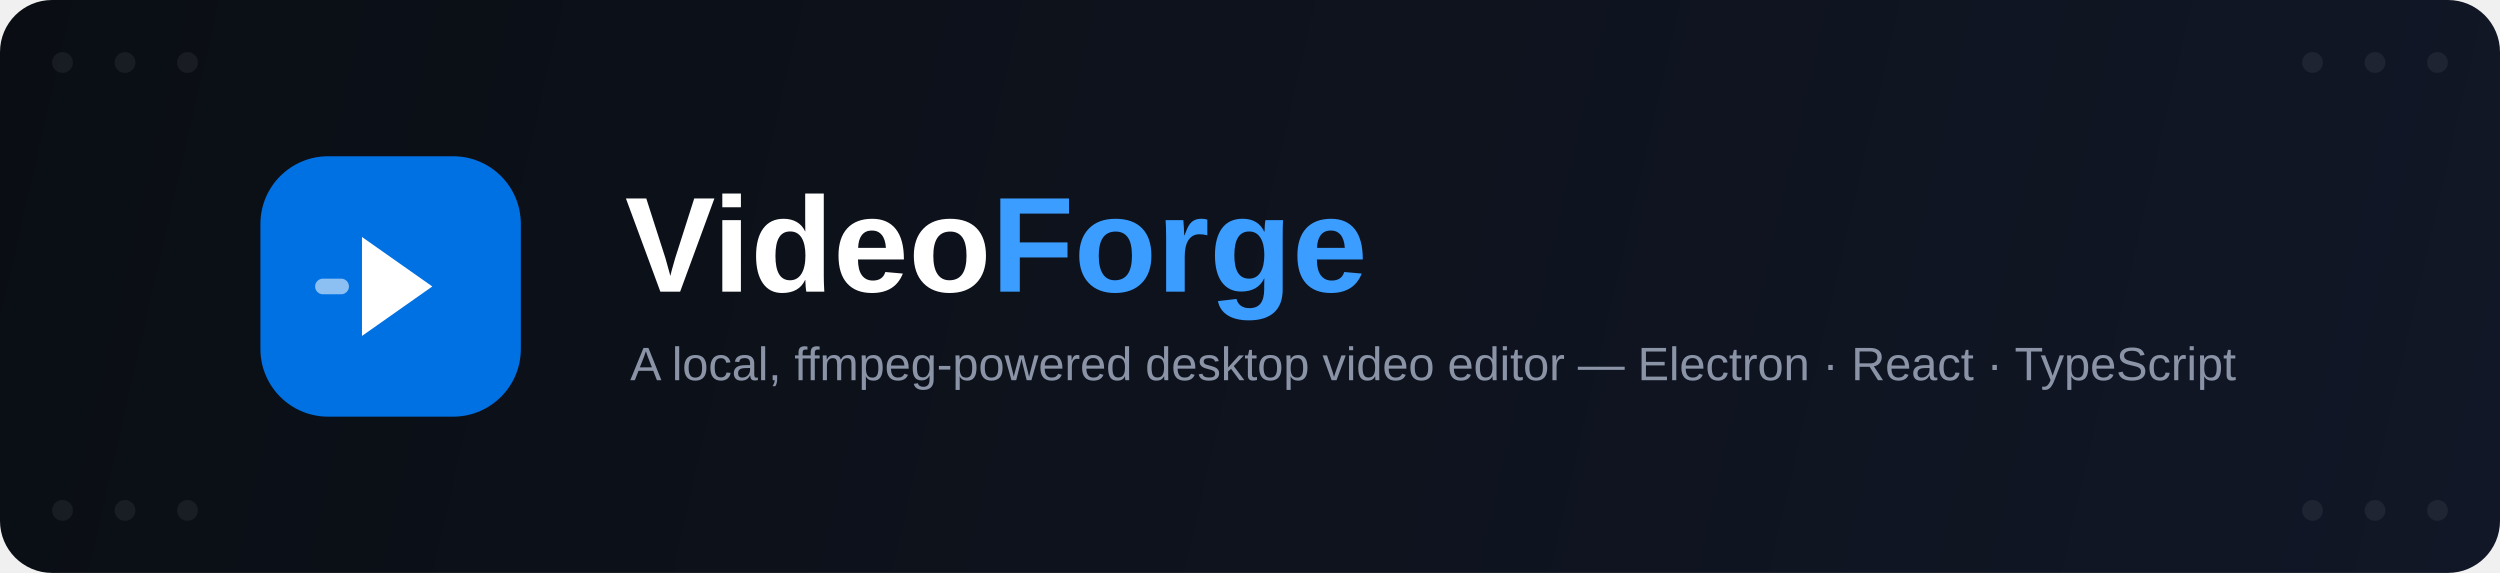
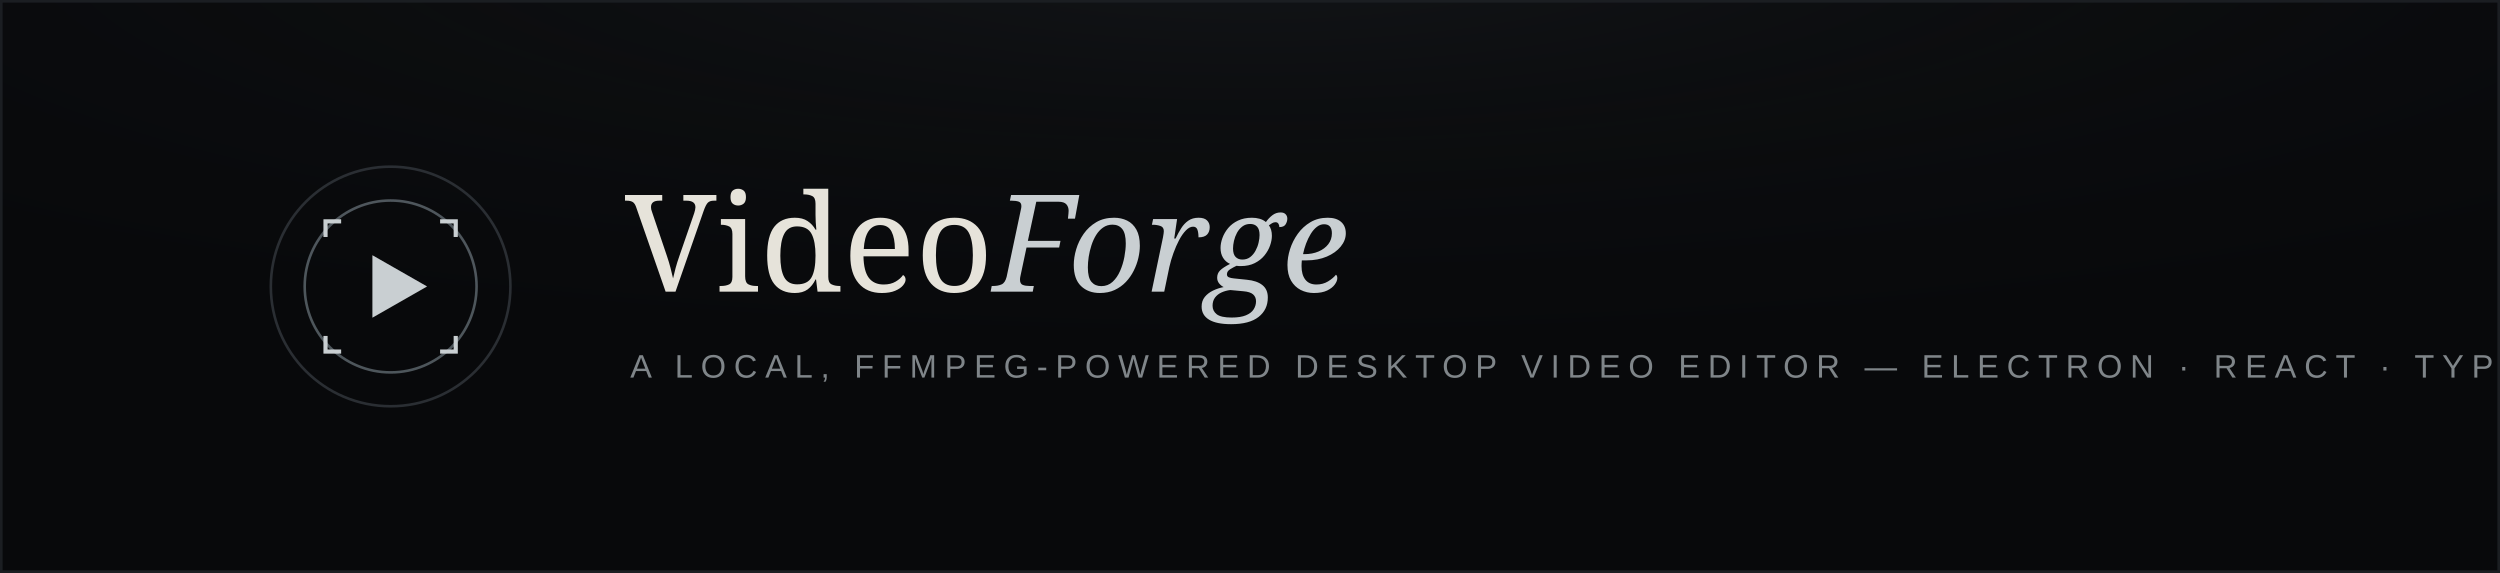
<svg xmlns="http://www.w3.org/2000/svg" width="960" height="220" viewBox="0 0 960 220">
  <defs>
-     <linearGradient id="bg" x1="0" y1="0" x2="960" y2="220" gradientUnits="userSpaceOnUse">
-       <stop offset="0" stop-color="#0a0e14" />
-       <stop offset="1" stop-color="#111726" />
-     </linearGradient>
+     <radialGradient id="glow" cx="50%" cy="-10%" r="80%">
+       <stop offset="0" stop-color="#7c8891" stop-opacity="0.10" />
+       <stop offset="1" stop-color="#08090b" stop-opacity="0" />
+     </radialGradient>
  </defs>
-   <rect width="960" height="220" rx="20" fill="url(#bg)" />
-   <g fill="#ffffff" opacity="0.06">
-     <circle cx="24" cy="24" r="4" />
-     <circle cx="48" cy="24" r="4" />
-     <circle cx="72" cy="24" r="4" />
-     <circle cx="24" cy="196" r="4" />
-     <circle cx="48" cy="196" r="4" />
-     <circle cx="72" cy="196" r="4" />
-     <circle cx="888" cy="24" r="4" />
-     <circle cx="912" cy="24" r="4" />
-     <circle cx="936" cy="24" r="4" />
-     <circle cx="888" cy="196" r="4" />
-     <circle cx="912" cy="196" r="4" />
-     <circle cx="936" cy="196" r="4" />
+   <rect width="960" height="220" fill="#08090b" />
+   <rect width="960" height="220" fill="url(#glow)" />
+   <rect x="0.5" y="0.5" width="959" height="219" fill="none" stroke="#1b1e22" stroke-width="1" />
+   <g transform="translate(100,60)">
+     <circle cx="50" cy="50" r="46" stroke="#2a2e33" stroke-width="1" fill="none" />
+     <circle cx="50" cy="50" r="33" stroke="#7c8891" stroke-width="1" fill="none" opacity="0.6" />
+     <path d="M31 25H25v6" stroke="#c9cfd2" stroke-width="1.6" fill="none" />
+     <path d="M69 25h6v6" stroke="#c9cfd2" stroke-width="1.6" fill="none" />
+     <path d="M31 75H25v-6" stroke="#c9cfd2" stroke-width="1.6" fill="none" />
+     <path d="M69 75h6v-6" stroke="#c9cfd2" stroke-width="1.6" fill="none" />
+     <path d="M43 38L64 50L43 62V38Z" fill="#c9cfd2" />
  </g>
-   <g transform="translate(100,60)">
-     <rect x="0" y="0" width="100" height="100" rx="26" fill="#0071e3" />
-     <path d="M39 31L66 50L39 69V31Z" fill="#ffffff" />
-     <path d="M24 50H31" stroke="#ffffff" stroke-width="6" stroke-linecap="round" opacity="0.55" />
-   </g>
-   <text x="240" y="112" font-family="Arial, Helvetica, sans-serif" font-size="52" font-weight="700" fill="#ffffff">
-     Video<tspan fill="#3b9dff">Forge</tspan>
+   <text x="240" y="112" font-family="'Cormorant Garamond', Georgia, serif" font-size="52" font-weight="500" fill="#e6e3da">
+     Video<tspan font-style="italic" fill="#c9cfd2">Forge</tspan>
  </text>
-   <text x="242" y="146" font-family="Arial, Helvetica, sans-serif" font-size="18" fill="#8a94a6">
-     A local, ffmpeg-powered desktop video editor — Electron · React · TypeScript
+   <text x="242" y="145" font-family="'Jost', Arial, sans-serif" font-size="12.5" letter-spacing="3" fill="#7f8589">
+     A LOCAL, FFMPEG-POWERED DESKTOP VIDEO EDITOR — ELECTRON · REACT · TYPESCRIPT
  </text>
</svg>
